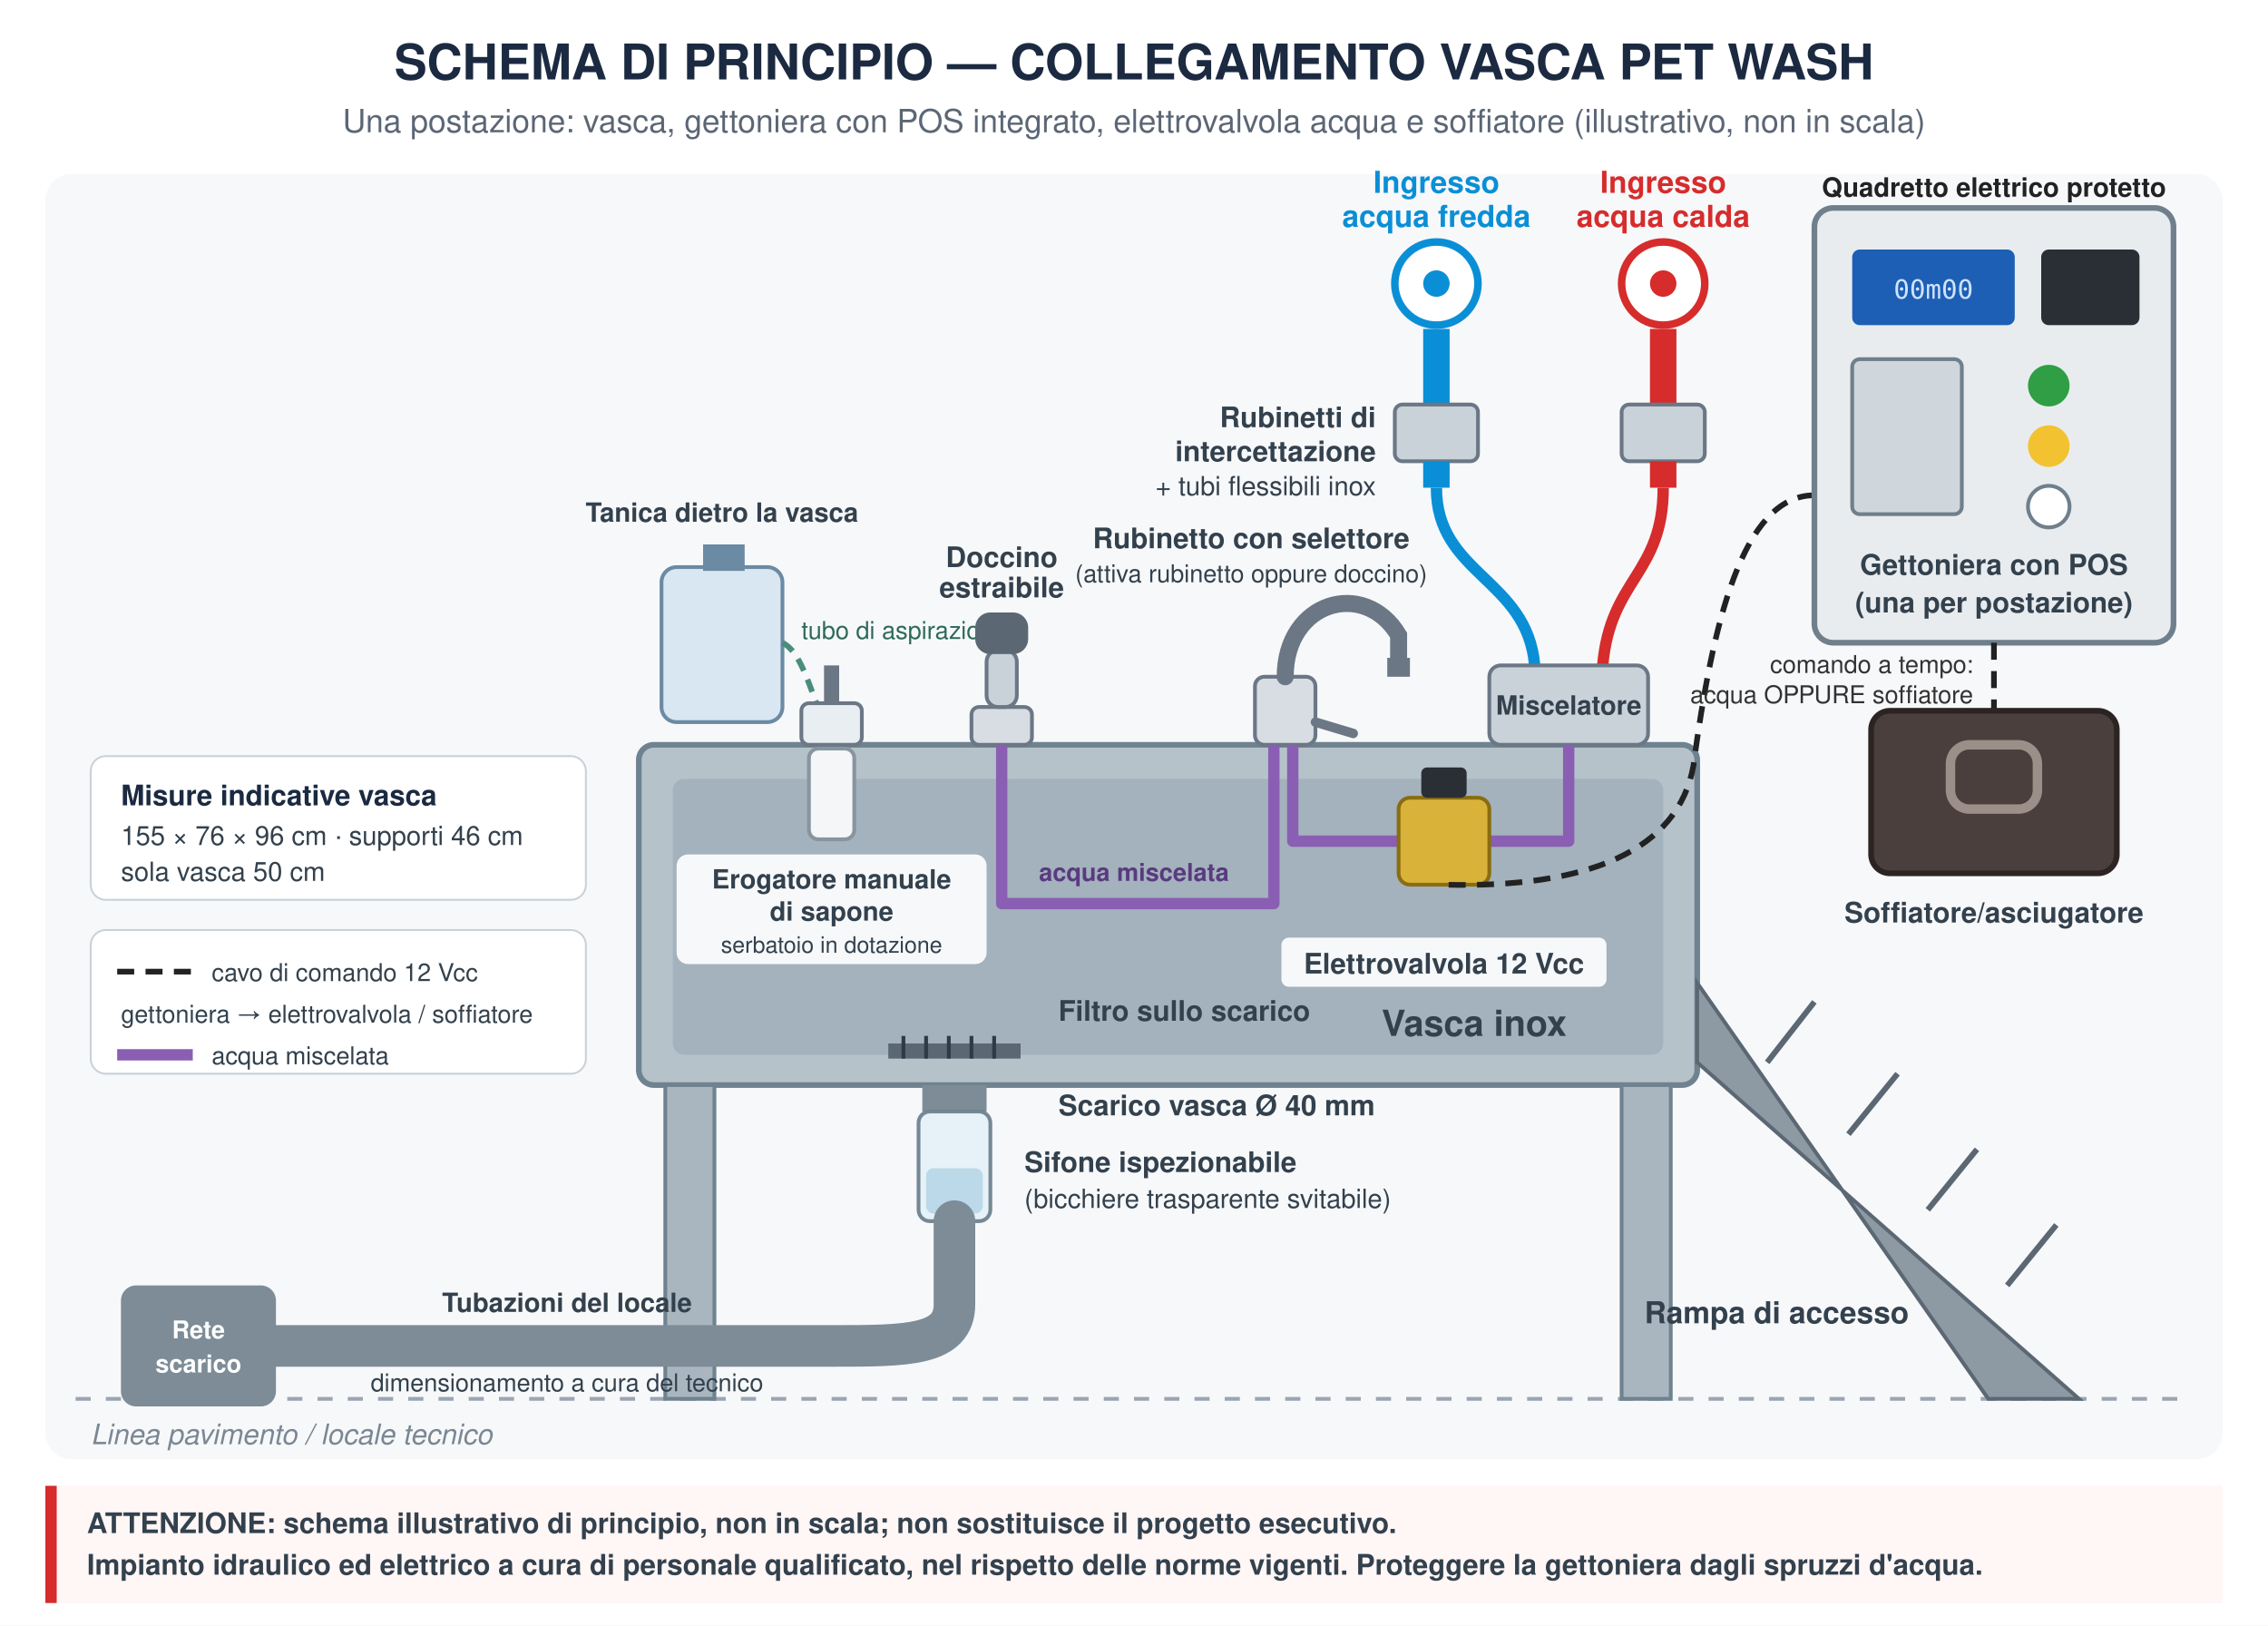
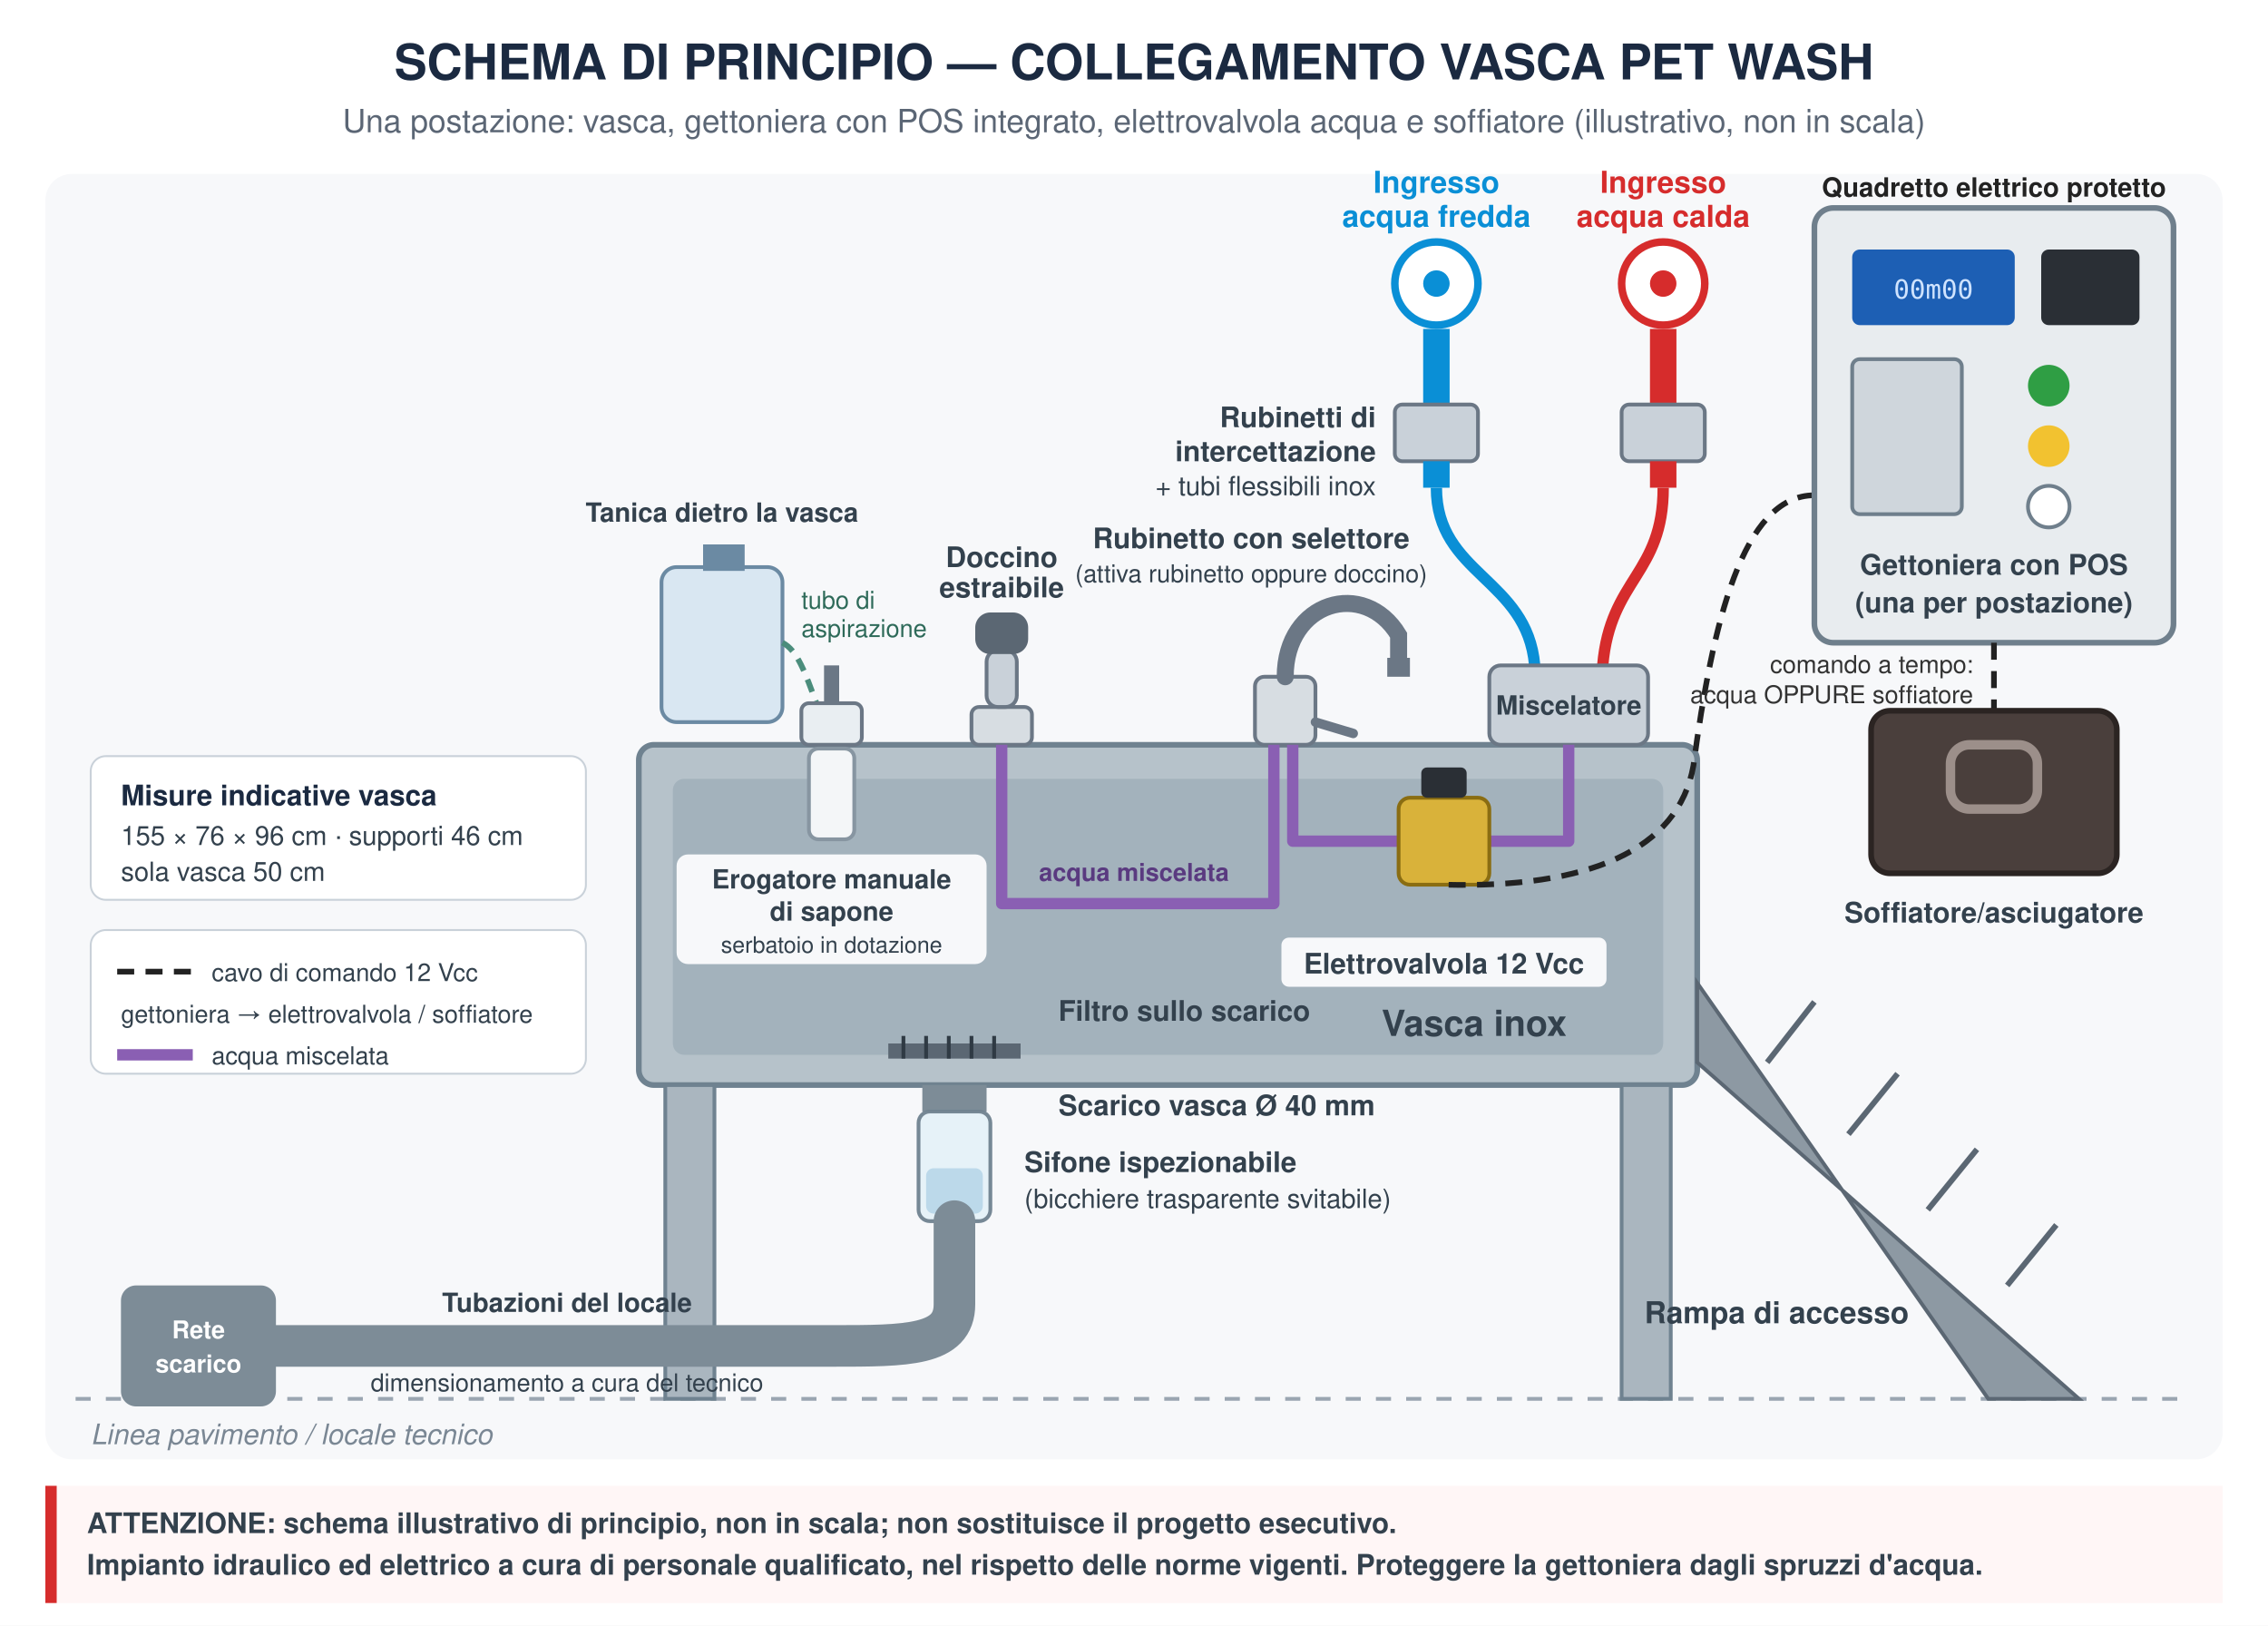
<svg xmlns="http://www.w3.org/2000/svg" width="1200" height="860" viewBox="0 0 1200 860" role="img" aria-labelledby="t d" font-family="Helvetica, Arial, sans-serif">
  <rect width="1200" height="860" fill="#ffffff" />
  <text x="600" y="42" text-anchor="middle" font-size="26" font-weight="700" fill="#1b2a41">SCHEMA DI PRINCIPIO — COLLEGAMENTO VASCA PET WASH</text>
  <text x="600" y="70" text-anchor="middle" font-size="17" fill="#5b6675">Una postazione: vasca, gettoniera con POS integrato, elettrovalvola acqua e soffiatore (illustrativo, non in scala)</text>
  <rect x="24" y="92" width="1152" height="680" rx="14" fill="#f7f8fa" />
  <line x1="40" y1="740" x2="1160" y2="740" stroke="#9aa5b1" stroke-width="2" stroke-dasharray="8 8" />
  <text x="48" y="764" font-size="15" font-style="italic" fill="#7a8794">Linea pavimento / locale tecnico</text>
  <g font-size="16" font-weight="700">
    <circle cx="760" cy="150" r="22" fill="#fff" stroke="#0a8fd6" stroke-width="4" />
    <circle cx="760" cy="150" r="7" fill="#0a8fd6" />
    <text x="760" y="102" text-anchor="middle" fill="#0a8fd6">Ingresso</text>
    <text x="760" y="120" text-anchor="middle" fill="#0a8fd6">acqua fredda</text>
    <circle cx="880" cy="150" r="22" fill="#fff" stroke="#d62c2c" stroke-width="4" />
    <circle cx="880" cy="150" r="7" fill="#d62c2c" />
    <text x="880" y="102" text-anchor="middle" fill="#d62c2c">Ingresso</text>
    <text x="880" y="120" text-anchor="middle" fill="#d62c2c">acqua calda</text>
  </g>
  <rect x="753" y="174" width="14" height="40" fill="#0a8fd6" />
  <rect x="873" y="174" width="14" height="40" fill="#d62c2c" />
  <rect x="738" y="214" width="44" height="30" rx="4" fill="#c9d1d9" stroke="#6b7785" stroke-width="2" />
  <rect x="858" y="214" width="44" height="30" rx="4" fill="#c9d1d9" stroke="#6b7785" stroke-width="2" />
  <rect x="753" y="244" width="14" height="14" fill="#0a8fd6" />
  <rect x="873" y="244" width="14" height="14" fill="#d62c2c" />
  <g font-size="15" font-weight="700" fill="#33414d" text-anchor="end">
    <text x="728" y="226">Rubinetti di</text>
    <text x="728" y="244">intercettazione</text>
    <text x="728" y="262" font-size="14" font-weight="400">+ tubi flessibili inox</text>
  </g>
  <path d="M760 258 C760 304 808 306 812 352" fill="none" stroke="#0a8fd6" stroke-width="6" />
  <path d="M880 258 C880 304 852 306 848 352" fill="none" stroke="#d62c2c" stroke-width="6" />
  <rect x="338" y="394" width="560" height="180" rx="8" fill="#b6c2ca" stroke="#6f8290" stroke-width="3" />
  <rect x="356" y="412" width="524" height="146" rx="6" fill="#a3b2bc" />
  <text x="780" y="548" text-anchor="middle" font-size="19" font-weight="700" fill="#33414d">Vasca inox</text>
  <rect x="352" y="574" width="26" height="166" fill="#aab6bf" stroke="#6f8290" stroke-width="2" />
  <rect x="858" y="574" width="26" height="166" fill="#aab6bf" stroke="#6f8290" stroke-width="2" />
  <polygon points="898,520 898,562 1100,740 1052,740" fill="#8d99a3" stroke="#5b6773" stroke-width="2" />
  <g stroke="#5b6773" stroke-width="3">
    <line x1="935" y1="562" x2="960" y2="530" />
    <line x1="978" y1="600" x2="1004" y2="568" />
    <line x1="1020" y1="640" x2="1046" y2="608" />
    <line x1="1062" y1="680" x2="1088" y2="648" />
  </g>
  <text x="1010" y="700" font-size="16" font-weight="700" fill="#33414d" text-anchor="end">Rampa di accesso</text>
  <rect x="350" y="300" width="64" height="82" rx="8" fill="#d9e7f2" stroke="#6b8aa3" stroke-width="2" />
  <rect x="372" y="288" width="22" height="14" fill="#6b8aa3" />
  <text x="382" y="276" text-anchor="middle" font-size="14" font-weight="700" fill="#33414d">Tanica dietro la vasca</text>
  <path d="M414 340 C422 344 426 356 432 372" fill="none" stroke="#4b8d7c" stroke-width="3" stroke-dasharray="7 5" />
-   <text x="424" y="338" font-size="13" fill="#2e6a59">tubo di aspirazione</text>
+   <text x="424" y="322" font-size="13" fill="#2e6a59">tubo di</text>
+   <text x="424" y="337" font-size="13" fill="#2e6a59">aspirazione</text>
  <rect x="424" y="372" width="32" height="22" rx="4" fill="#e9eef2" stroke="#6b7785" stroke-width="2" />
  <rect x="436" y="352" width="8" height="20" fill="#6b7785" />
  <rect x="428" y="396" width="24" height="48" rx="5" fill="#f4f6f8" stroke="#8795a1" stroke-width="2" />
  <rect x="358" y="452" width="164" height="58" rx="6" fill="#f7f8fa" />
  <text x="440" y="470" text-anchor="middle" font-size="14" font-weight="700" fill="#33414d">Erogatore manuale</text>
  <text x="440" y="487" text-anchor="middle" font-size="14" font-weight="700" fill="#33414d">di sapone</text>
  <text x="440" y="504" text-anchor="middle" font-size="12" fill="#33414d">serbatoio in dotazione</text>
  <rect x="514" y="374" width="32" height="20" rx="4" fill="#d7dde2" stroke="#6b7785" stroke-width="2" />
  <rect x="522" y="344" width="16" height="30" rx="6" fill="#c9d1d9" stroke="#6b7785" stroke-width="2" />
  <rect x="516" y="324" width="28" height="22" rx="8" fill="#5b6773" />
  <text x="530" y="300" text-anchor="middle" font-size="15" font-weight="700" fill="#33414d">Doccino</text>
  <text x="530" y="316" text-anchor="middle" font-size="15" font-weight="700" fill="#33414d">estraibile</text>
  <rect x="664" y="358" width="32" height="36" rx="5" fill="#d7dde2" stroke="#6b7785" stroke-width="2" />
  <path d="M680 358 C680 318 722 306 740 336 L740 350" fill="none" stroke="#6b7785" stroke-width="9" stroke-linecap="round" />
  <rect x="734" y="348" width="12" height="10" fill="#6b7785" />
  <line x1="696" y1="382" x2="716" y2="388" stroke="#6b7785" stroke-width="5" stroke-linecap="round" />
  <text x="662" y="290" text-anchor="middle" font-size="15" font-weight="700" fill="#33414d">Rubinetto con selettore</text>
  <text x="662" y="308" text-anchor="middle" font-size="13" fill="#33414d">(attiva rubinetto oppure doccino)</text>
  <rect x="788" y="352" width="84" height="42" rx="6" fill="#c9d1d9" stroke="#6b7785" stroke-width="2" />
  <text x="830" y="378" text-anchor="middle" font-size="14" font-weight="700" fill="#33414d">Miscelatore</text>
  <g fill="none" stroke="#8a5fb3" stroke-width="6" stroke-linejoin="round">
    <path d="M830 394 L830 445 L788 445" />
    <path d="M740 445 L684 445 L684 394" />
    <path d="M674 394 L674 478 L530 478 L530 394" />
  </g>
  <rect x="740" y="422" width="48" height="46" rx="6" fill="#d9b23a" stroke="#8a6d12" stroke-width="2" />
  <rect x="752" y="406" width="24" height="16" rx="3" fill="#2a2f35" />
  <rect x="678" y="496" width="172" height="26" rx="4" fill="#f7f8fa" />
  <text x="764" y="515" text-anchor="middle" font-size="15" font-weight="700" fill="#33414d">Elettrovalvola 12 Vcc</text>
  <text x="600" y="466" text-anchor="middle" font-size="13" font-weight="700" fill="#5a3a80">acqua miscelata</text>
  <path d="M960 262 C922 262 906 330 896 405 C888 450 840 470 764 468" fill="none" stroke="#222" stroke-width="3" stroke-dasharray="9 6" />
  <g transform="translate(32 0)">
    <rect x="928" y="110" width="190" height="230" rx="10" fill="#e8ecef" stroke="#6f7f8c" stroke-width="3" />
    <rect x="948" y="132" width="86" height="40" rx="4" fill="#1d5fb4" />
    <text x="991" y="158" text-anchor="middle" font-size="14" fill="#cfe3ff" font-family="monospace">00m00</text>
    <rect x="1048" y="132" width="52" height="40" rx="4" fill="#2a2f35" />
    <rect x="948" y="190" width="58" height="82" rx="4" fill="#cfd6dc" stroke="#6f7f8c" stroke-width="2" />
    <circle cx="1052" cy="204" r="11" fill="#2f9e44" />
    <circle cx="1052" cy="236" r="11" fill="#f2c230" />
    <circle cx="1052" cy="268" r="11" fill="#fff" stroke="#6f7f8c" stroke-width="2" />
    <text x="1023" y="304" text-anchor="middle" font-size="15" font-weight="700" fill="#33414d">Gettoniera con POS</text>
    <text x="1023" y="324" text-anchor="middle" font-size="15" font-weight="700" fill="#33414d">(una per postazione)</text>
    <text x="1023" y="104" text-anchor="middle" font-size="14" font-weight="700" fill="#222">Quadretto elettrico protetto</text>
    <line x1="1023" y1="340" x2="1023" y2="376" stroke="#222" stroke-width="3" stroke-dasharray="9 6" />
    <rect x="958" y="376" width="130" height="86" rx="10" fill="#4a3f3c" stroke="#2b2422" stroke-width="3" />
    <rect x="1000" y="394" width="46" height="34" rx="10" fill="none" stroke="#9c8f8a" stroke-width="5" />
    <text x="1023" y="488" text-anchor="middle" font-size="15" font-weight="700" fill="#33414d">Soffiatore/asciugatore</text>
    <text x="1012" y="356" text-anchor="end" font-size="13" fill="#333">comando a tempo:</text>
    <text x="1012" y="372" text-anchor="end" font-size="13" fill="#333">acqua OPPURE soffiatore</text>
  </g>
  <rect x="470" y="552" width="70" height="8" fill="#5b6773" />
  <g stroke="#2f3a44" stroke-width="2">
    <line x1="478" y1="548" x2="478" y2="560" />
    <line x1="490" y1="548" x2="490" y2="560" />
    <line x1="502" y1="548" x2="502" y2="560" />
    <line x1="514" y1="548" x2="514" y2="560" />
    <line x1="526" y1="548" x2="526" y2="560" />
  </g>
  <rect x="488" y="574" width="34" height="14" fill="#7d8c97" />
  <rect x="486" y="588" width="38" height="58" rx="6" fill="#e5f1f8" stroke="#6f8290" stroke-width="2" opacity="0.95" />
  <rect x="490" y="618" width="30" height="24" rx="4" fill="#bcd9ea" />
  <path d="M505 646 L505 690 C505 712 480 712 440 712 L140 712" fill="none" stroke="#7d8c97" stroke-width="22" stroke-linecap="round" stroke-linejoin="round" />
  <rect x="64" y="680" width="82" height="64" rx="8" fill="#7d8c97" />
  <text x="105" y="708" text-anchor="middle" font-size="13" font-weight="700" fill="#fff">Rete</text>
  <text x="105" y="726" text-anchor="middle" font-size="13" font-weight="700" fill="#fff">scarico</text>
  <text x="560" y="540" font-size="15" font-weight="700" fill="#33414d">Filtro sullo scarico</text>
  <text x="542" y="620" font-size="15" font-weight="700" fill="#33414d">Sifone ispezionabile</text>
  <text x="542" y="639" font-size="14" fill="#33414d">(bicchiere trasparente svitabile)</text>
  <text x="560" y="590" font-size="15" font-weight="700" fill="#33414d">Scarico vasca Ø 40 mm</text>
  <text x="300" y="694" text-anchor="middle" font-size="14" font-weight="700" fill="#33414d">Tubazioni del locale</text>
  <text x="300" y="736" text-anchor="middle" font-size="13" fill="#33414d">dimensionamento a cura del tecnico</text>
  <rect x="48" y="400" width="262" height="76" rx="8" fill="#ffffff" stroke="#c9d1d9" />
  <text x="64" y="426" font-size="15" font-weight="700" fill="#1b2a41">Misure indicative vasca</text>
  <text x="64" y="447" font-size="14" fill="#33414d">155 × 76 × 96 cm · supporti 46 cm</text>
  <text x="64" y="466" font-size="14" fill="#33414d">sola vasca 50 cm</text>
  <rect x="48" y="492" width="262" height="76" rx="8" fill="#ffffff" stroke="#c9d1d9" />
  <line x1="62" y1="514" x2="102" y2="514" stroke="#222" stroke-width="3" stroke-dasharray="9 6" />
  <text x="112" y="519" font-size="13" fill="#33414d">cavo di comando 12 Vcc</text>
  <text x="64" y="541" font-size="13" fill="#33414d">gettoniera → elettrovalvola / soffiatore</text>
  <line x1="62" y1="558" x2="102" y2="558" stroke="#8a5fb3" stroke-width="6" />
  <text x="112" y="563" font-size="13" fill="#33414d">acqua miscelata</text>
  <rect x="24" y="786" width="1152" height="62" fill="#fff6f6" />
  <rect x="24" y="786" width="6" height="62" fill="#d62c2c" />
  <text x="46" y="811" font-size="15" font-weight="700" fill="#33414d">ATTENZIONE: schema illustrativo di principio, non in scala; non sostituisce il progetto esecutivo.</text>
  <text x="46" y="833" font-size="15" font-weight="700" fill="#33414d">Impianto idraulico ed elettrico a cura di personale qualificato, nel rispetto delle norme vigenti. Proteggere la gettoniera dagli spruzzi d'acqua.</text>
</svg>
